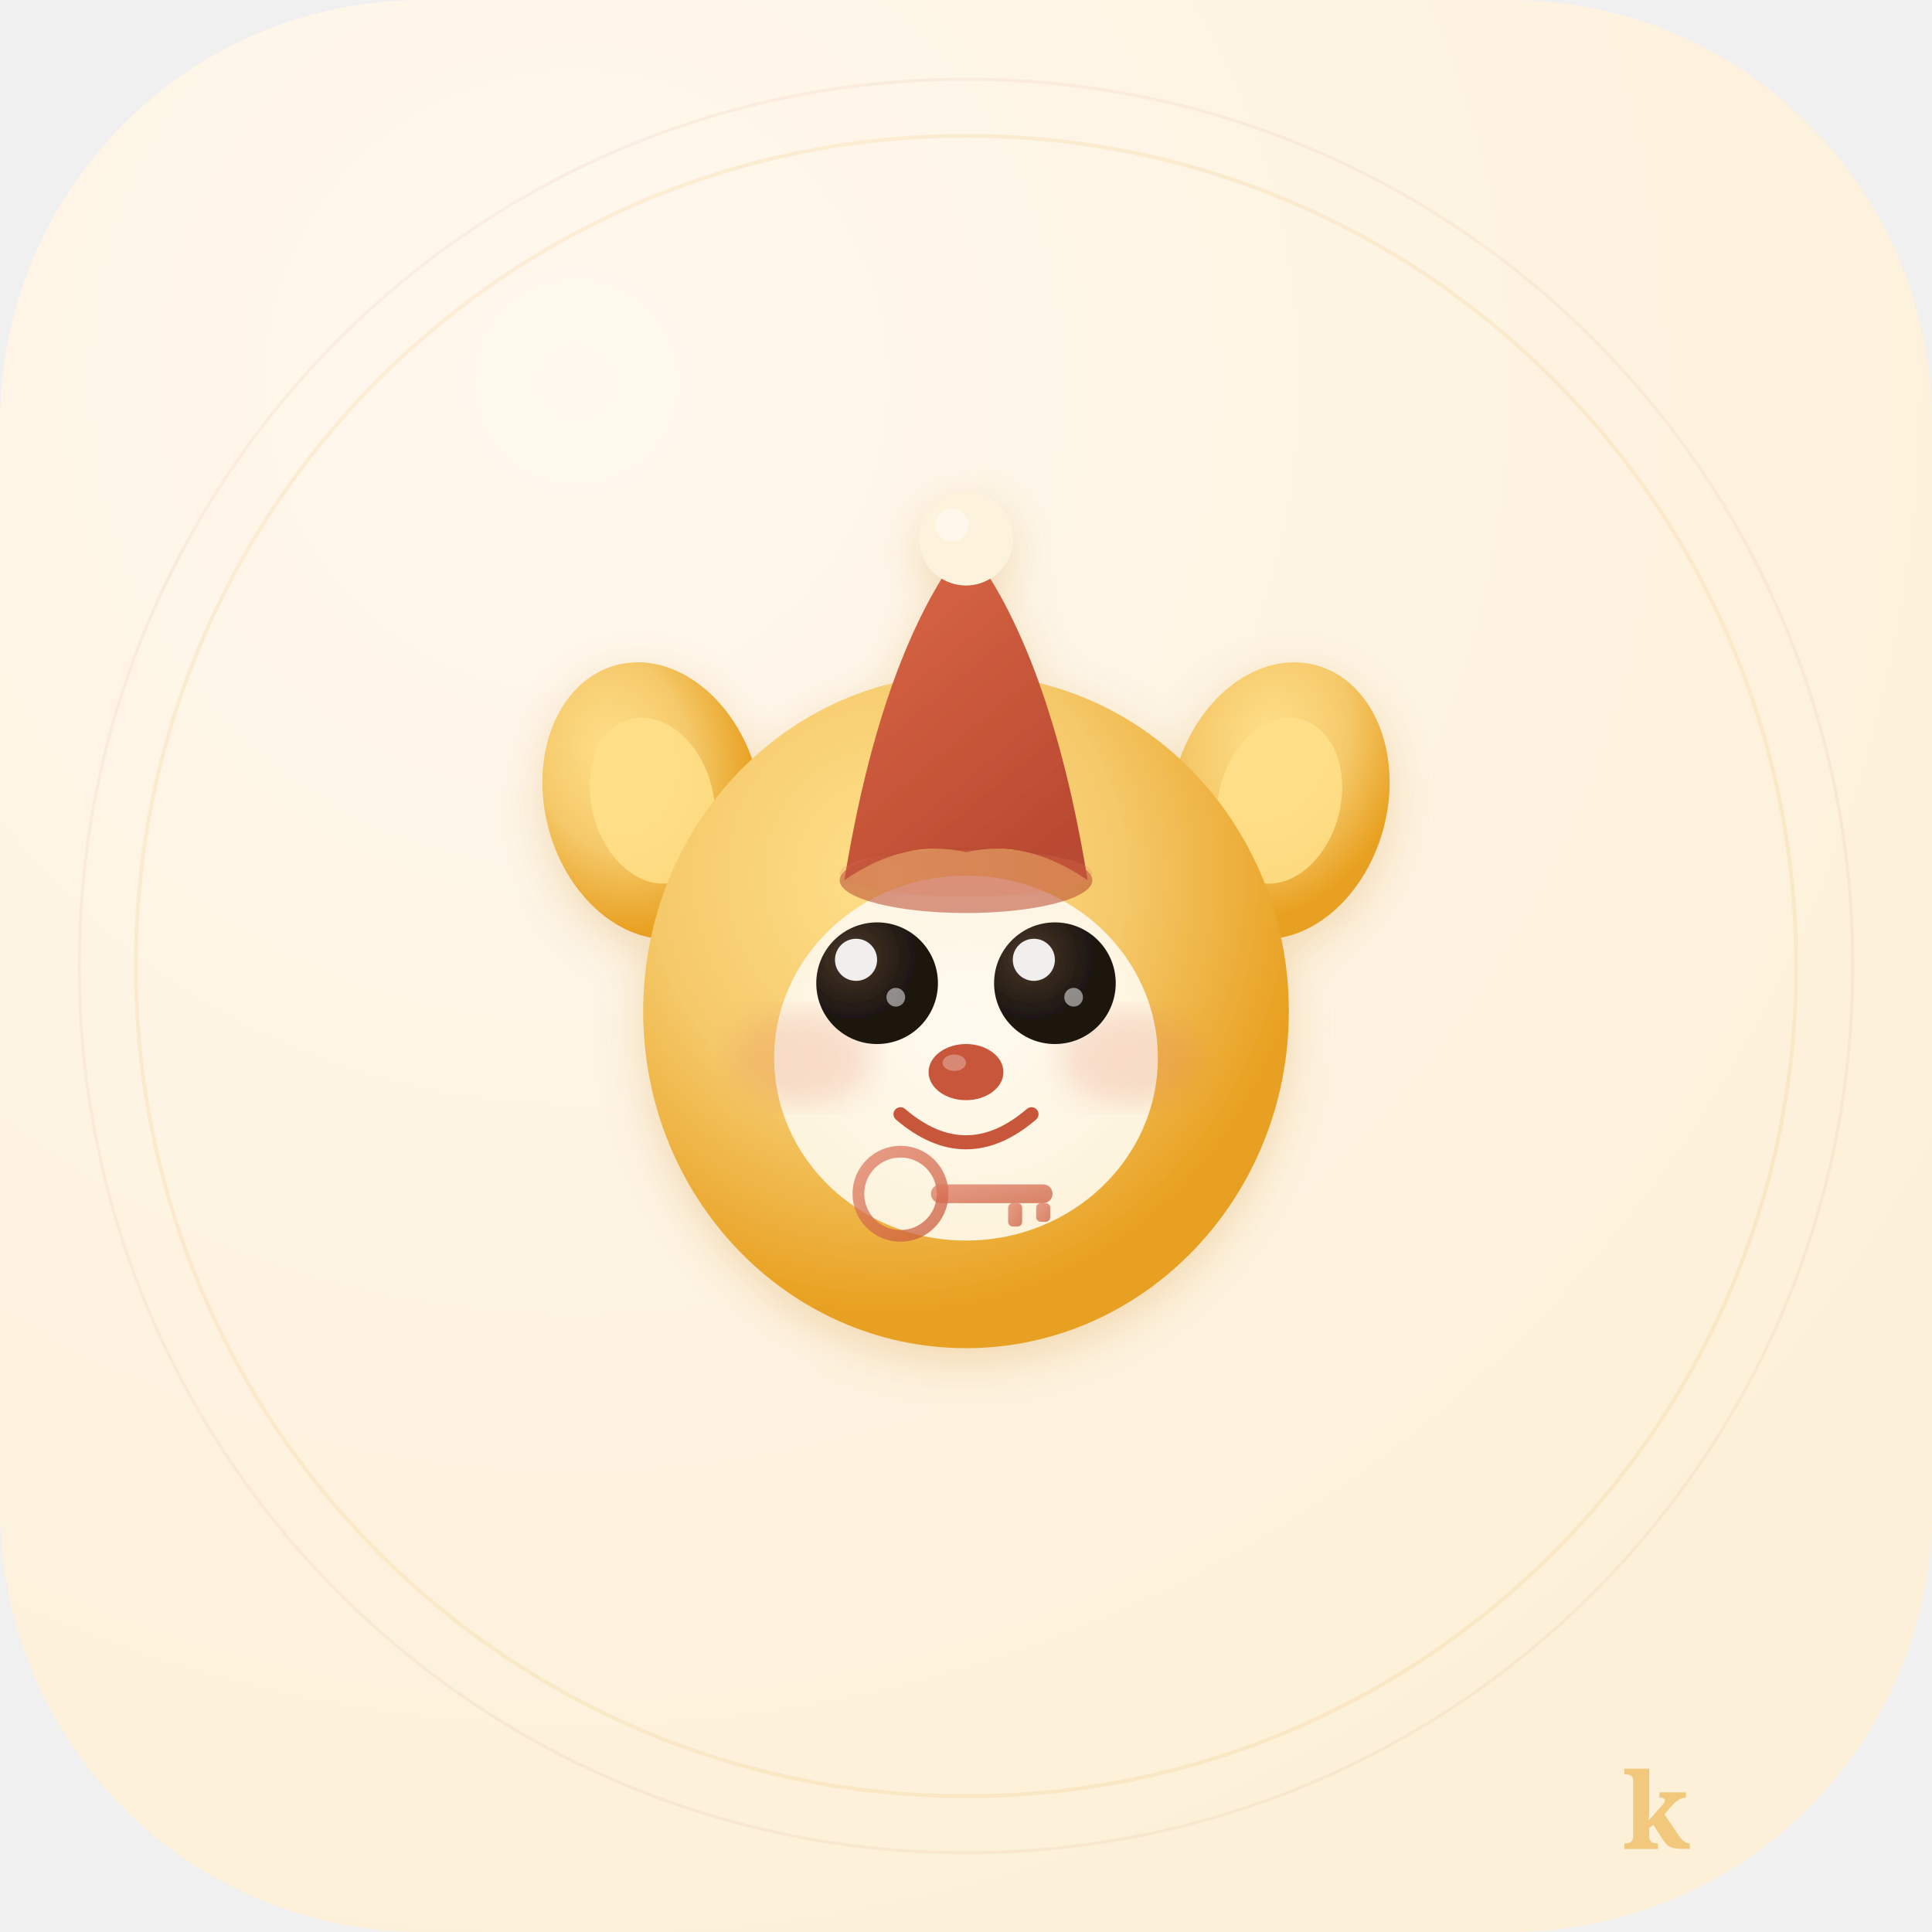
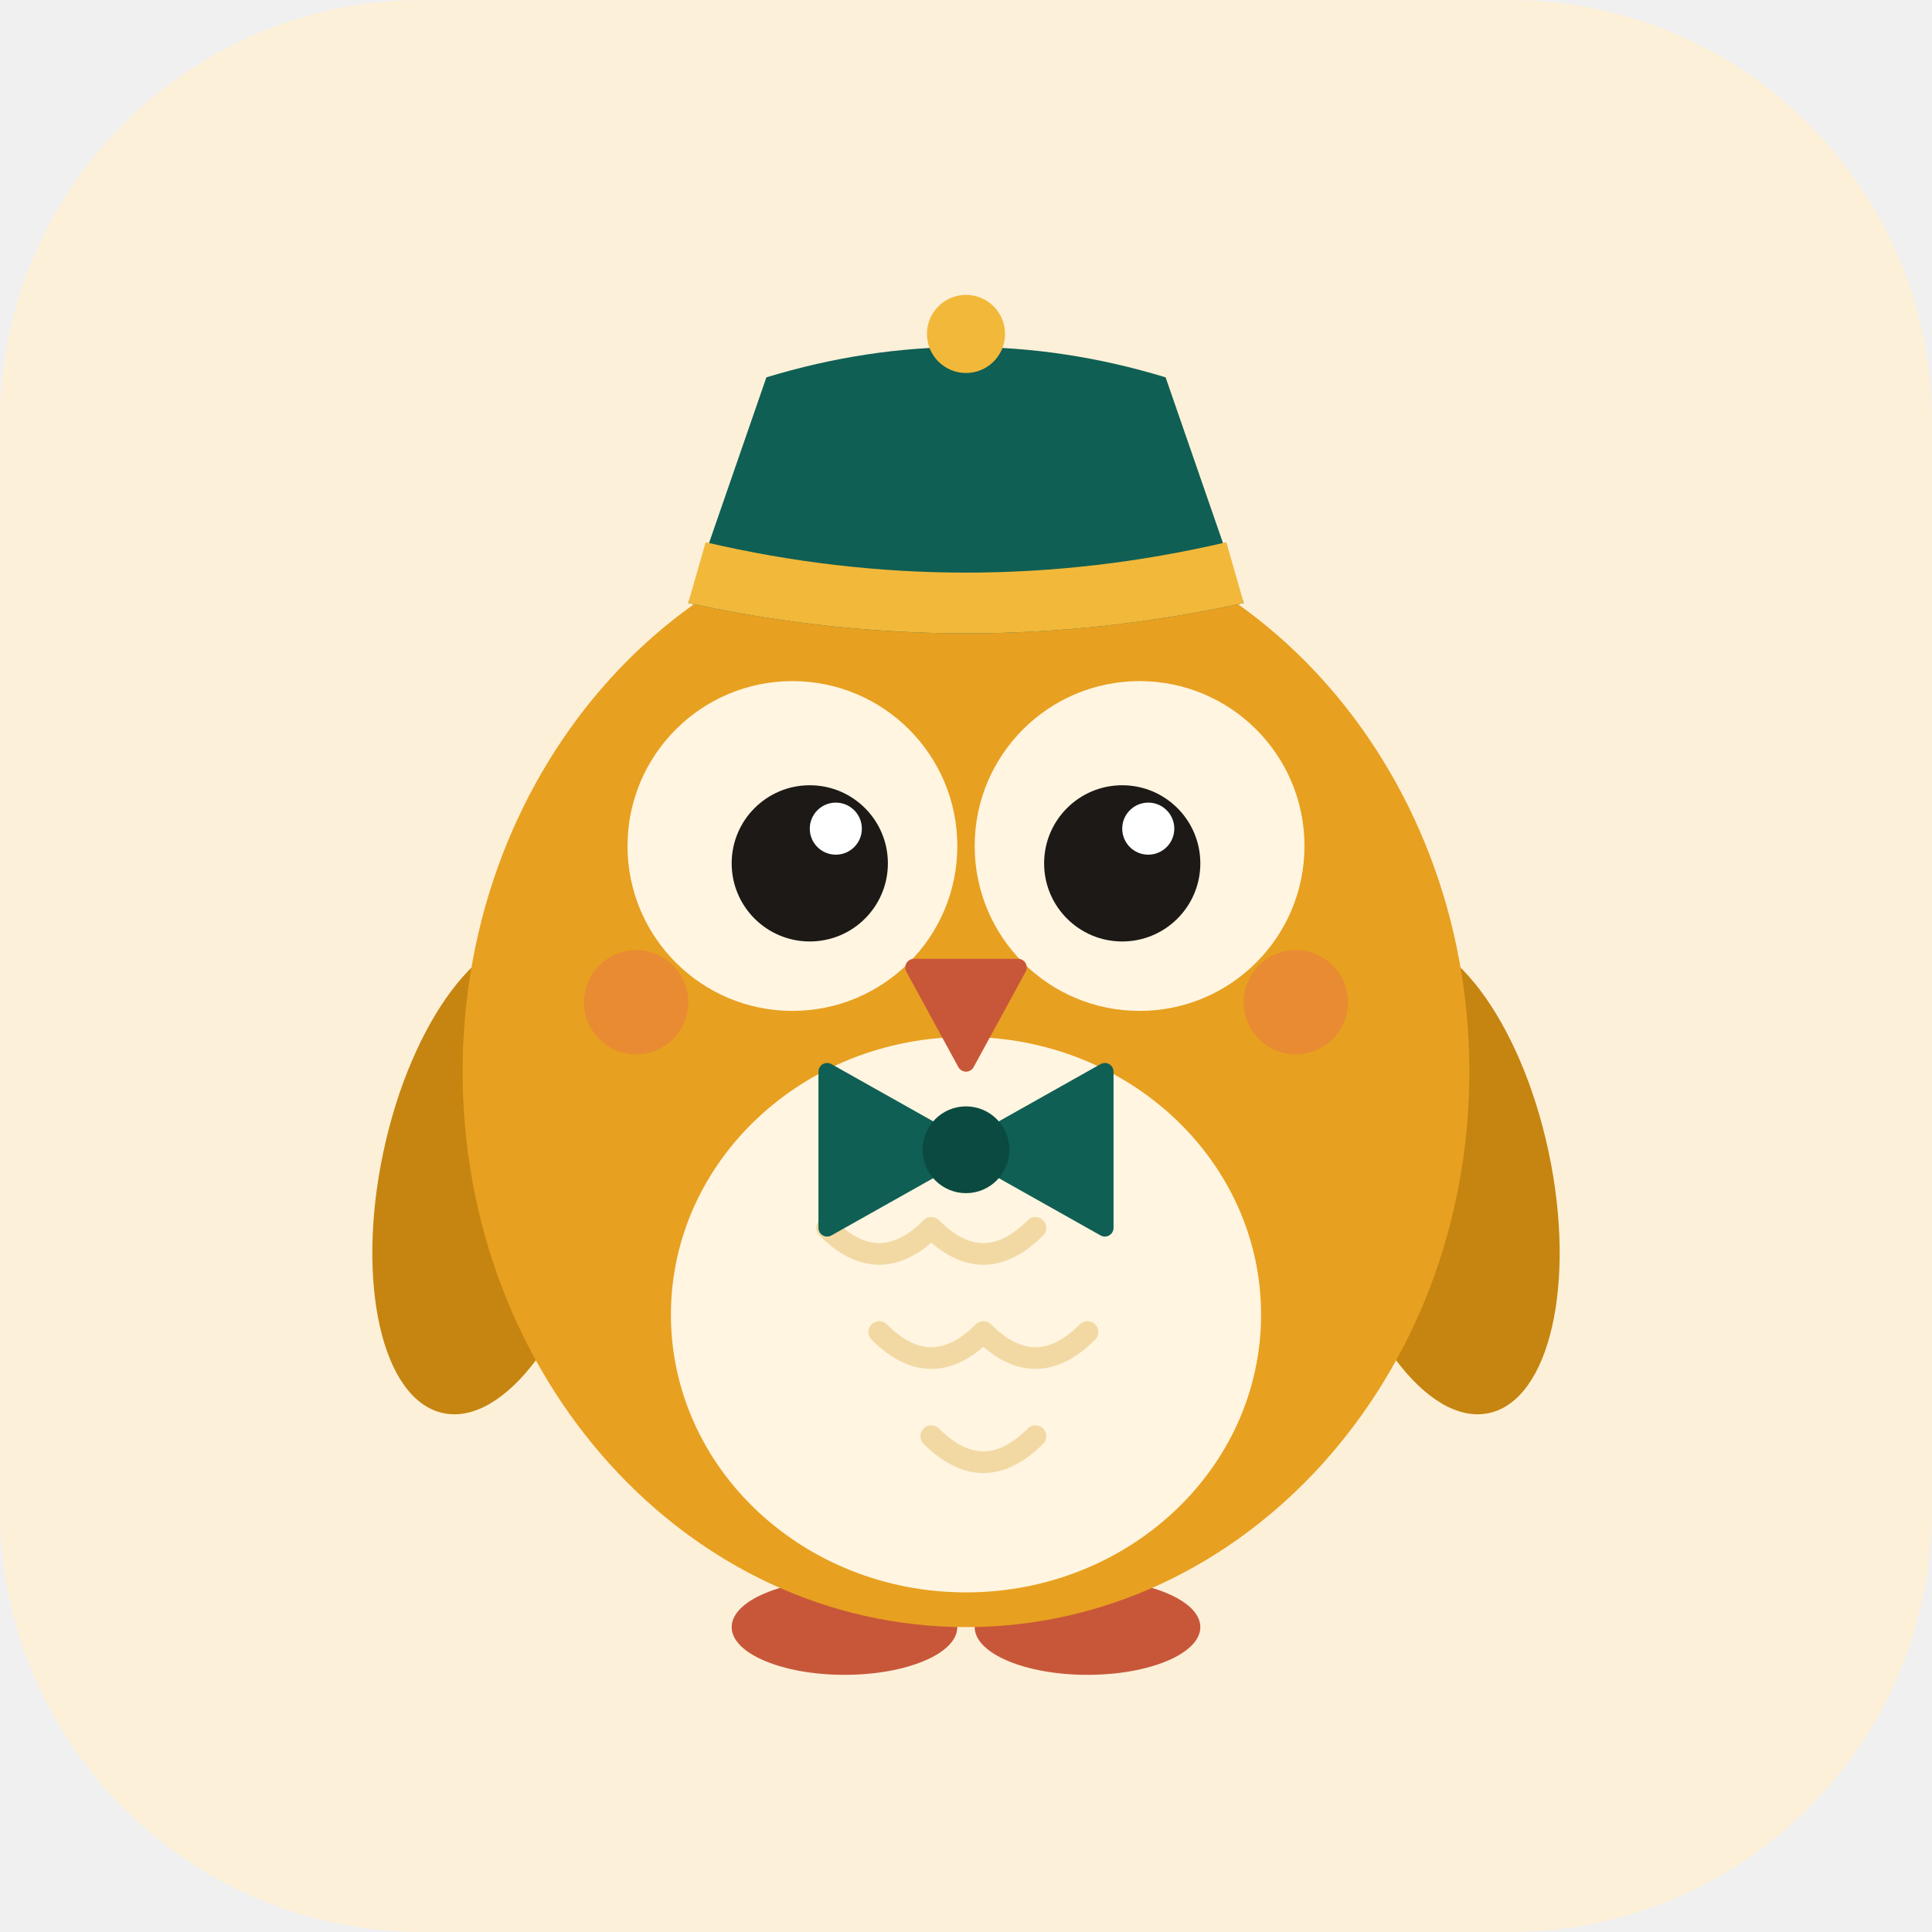
<svg xmlns="http://www.w3.org/2000/svg" viewBox="0 0 512 512" width="512" height="512" fill="none">
-   <defs>
-     <radialGradient id="bgIcon" cx="38%" cy="30%" r="65%">
-       <stop offset="0%" stop-color="#FFE08A" />
-       <stop offset="55%" stop-color="#F5C96A" />
-       <stop offset="100%" stop-color="#E8A020" />
-     </radialGradient>
-     <radialGradient id="bellyIcon" cx="50%" cy="40%" r="60%">
-       <stop offset="0%" stop-color="#FFFAF0" />
-       <stop offset="100%" stop-color="#FDF3DC" />
-     </radialGradient>
-     <radialGradient id="bgSquare" cx="30%" cy="20%" r="85%">
-       <stop offset="0%" stop-color="#FFF8EE" />
-       <stop offset="100%" stop-color="#FDF0D8" />
-     </radialGradient>
-     <linearGradient id="capIcon" x1="20%" y1="0%" x2="80%" y2="100%">
-       <stop offset="0%" stop-color="#D96645" />
-       <stop offset="100%" stop-color="#B84830" />
-     </linearGradient>
-     <linearGradient id="keyIcon" x1="0%" y1="0%" x2="100%" y2="100%">
-       <stop offset="0%" stop-color="#E07A60" />
-       <stop offset="100%" stop-color="#C8573A" />
-     </linearGradient>
-     <radialGradient id="eyeIcon" cx="30%" cy="28%" r="55%">
-       <stop offset="0%" stop-color="#4A3828" />
-       <stop offset="100%" stop-color="#1A1410" />
-     </radialGradient>
-     <filter id="dropIcon" x="-10%" y="-8%" width="120%" height="125%">
-       <feDropShadow dx="0" dy="6" stdDeviation="10" flood-color="#C47A10" flood-opacity="0.22" />
-     </filter>
-     <filter id="blushIcon">
-       <feGaussianBlur stdDeviation="6" />
-     </filter>
-   </defs>
-   <rect width="512" height="512" rx="112" fill="url(#bgSquare)" />
-   <circle cx="256" cy="256" r="220" stroke="#E8A020" stroke-width="1" opacity="0.12" />
-   <circle cx="256" cy="256" r="235" stroke="#C8573A" stroke-width="0.8" opacity="0.07" />
-   <g transform="translate(256,268) scale(0.62)" filter="url(#dropIcon)">
-     <ellipse cx="-134" cy="-90" rx="46" ry="60" fill="url(#bgIcon)" transform="rotate(-15 -134 -90)" />
-     <ellipse cx="-134" cy="-90" rx="26" ry="36" fill="#FFE08A" opacity="0.85" transform="rotate(-15 -134 -90)" />
-     <ellipse cx="134" cy="-90" rx="46" ry="60" fill="url(#bgIcon)" transform="rotate(15 134 -90)" />
-     <ellipse cx="134" cy="-90" rx="26" ry="36" fill="#FFE08A" opacity="0.85" transform="rotate(15 134 -90)" />
-     <ellipse cx="0" cy="0" rx="138" ry="144" fill="url(#bgIcon)" />
-     <ellipse cx="0" cy="20" rx="82" ry="78" fill="url(#bellyIcon)" />
-     <ellipse cx="-70" cy="20" rx="30" ry="20" fill="#E07A60" opacity="0.2" filter="url(#blushIcon)" />
-     <ellipse cx="70" cy="20" rx="30" ry="20" fill="#E07A60" opacity="0.2" filter="url(#blushIcon)" />
-     <circle cx="-38" cy="-12" r="26" fill="url(#eyeIcon)" />
-     <circle cx="-47" cy="-22" r="9" fill="white" opacity="0.92" />
-     <circle cx="-30" cy="-6" r="4" fill="white" opacity="0.5" />
-     <circle cx="38" cy="-12" r="26" fill="url(#eyeIcon)" />
-     <circle cx="29" cy="-22" r="9" fill="white" opacity="0.92" />
-     <circle cx="46" cy="-6" r="4" fill="white" opacity="0.5" />
-     <ellipse cx="0" cy="26" rx="16" ry="12" fill="#C8573A" />
-     <ellipse cx="-5" cy="22" rx="5" ry="3.5" fill="white" opacity="0.3" />
-     <path d="M -28 44 Q 0 68 28 44" stroke="#C8573A" stroke-width="6" stroke-linecap="round" fill="none" />
-     <circle cx="-28" cy="78" r="18" fill="none" stroke="url(#keyIcon)" stroke-width="5" opacity="0.72" />
-     <rect x="-15" y="74" width="52" height="8" rx="4" fill="url(#keyIcon)" opacity="0.72" />
-     <rect x="18" cy="82" y="82" width="6" height="10" rx="2" fill="url(#keyIcon)" opacity="0.72" />
-     <rect x="30" y="82" width="6" height="8" rx="2" fill="url(#keyIcon)" opacity="0.72" />
-     <path d="M -52 -56 Q -36 -154 0 -200 Q 36 -154 52 -56 Q 26 -74 0 -68 Q -26 -74 -52 -56 Z" fill="url(#capIcon)" />
-     <ellipse cx="0" cy="-56" rx="54" ry="14" fill="#B84830" opacity="0.55" />
-     <ellipse cx="0" cy="-59" rx="54" ry="10" fill="#E07A60" opacity="0.2" />
-     <circle cx="0" cy="-202" r="20" fill="#FDF3DC" />
-     <circle cx="-6" cy="-208" r="7" fill="white" opacity="0.45" />
+   <rect width="512" height="512" rx="112" fill="#FDF0D8" />
+   <g transform="translate(26 8) scale(2.3)">
+     <g>
+       <g style="transform-origin:50px 108px;transform-box:view-box;transform:rotate(0deg)">
+         <ellipse cx="46" cy="132" rx="13" ry="28" transform="rotate(12 46 130)" fill="#C68510" />
+       </g>
+       <g style="transform-origin:150px 108px;transform-box:view-box;transform:rotate(0deg)">
+         <ellipse cx="154" cy="132" rx="13" ry="28" transform="rotate(-12 154 130)" fill="#C68510" />
+       </g>
+       <ellipse cx="86" cy="184" rx="13" ry="5.5" fill="#C8573A" />
+       <ellipse cx="114" cy="184" rx="13" ry="5.5" fill="#C8573A" />
+       <ellipse cx="100" cy="120" rx="58" ry="64" fill="#E8A020" />
+       <ellipse cx="100" cy="148" rx="34" ry="32" fill="#FFF5E1" />
+       <path d="M84 138 q6 6 12 0 M96 138 q6 6 12 0 M90 150 q6 6 12 0 M102 150 q6 6 12 0 M96 162 q6 6 12 0" stroke="#F2D9A4" stroke-width="2.5" stroke-linecap="round" fill="none" />
+       <g>
+         <circle cx="80" cy="94" r="19" fill="#FFF5E1" />
+         <g transform="translate(2 0)">
+           <g>
+             <circle cx="80" cy="96" r="9" fill="#1C1917" />
+             <circle cx="83" cy="92" r="3" fill="#fff" />
+           </g>
+         </g>
+       </g>
+       <g>
+         <circle cx="120" cy="94" r="19" fill="#FFF5E1" />
+         <g transform="translate(-2 0)">
+           <g>
+             <circle cx="120" cy="96" r="9" fill="#1C1917" />
+             <circle cx="123" cy="92" r="3" fill="#fff" />
+           </g>
+         </g>
+       </g>
+       <path d="M94 108 L106 108 L100 119 Z" fill="#C8573A" stroke="#C8573A" stroke-width="2" stroke-linejoin="round" />
+       <circle cx="62" cy="112" r="6" fill="#E8704A" opacity="0.45" />
+       <circle cx="138" cy="112" r="6" fill="#E8704A" opacity="0.45" />
+       <path d="M100 129 L84 120 L84 138 Z M100 129 L116 120 L116 138 Z" fill="#0F5F54" stroke="#0F5F54" stroke-width="2" stroke-linejoin="round" />
+       <circle cx="100" cy="129" r="5" fill="#0B4A41" />
+       <g>
+         <path d="M68 66 L77 40 Q100 33 123 40 L132 66 Q100 73 68 66 Z" fill="#0F5F54" />
+         <path d="M70 59 Q100 66 130 59 L132 66 Q100 73 68 66 Z" fill="#F2B83A" />
+         <circle cx="100" cy="35" r="4.5" fill="#F2B83A" />
+       </g>
+     </g>
  </g>
-   <text x="430" y="490" font-family="Georgia, serif" font-size="28" font-weight="700" fill="#E8A020" opacity="0.5">k</text>
</svg>
